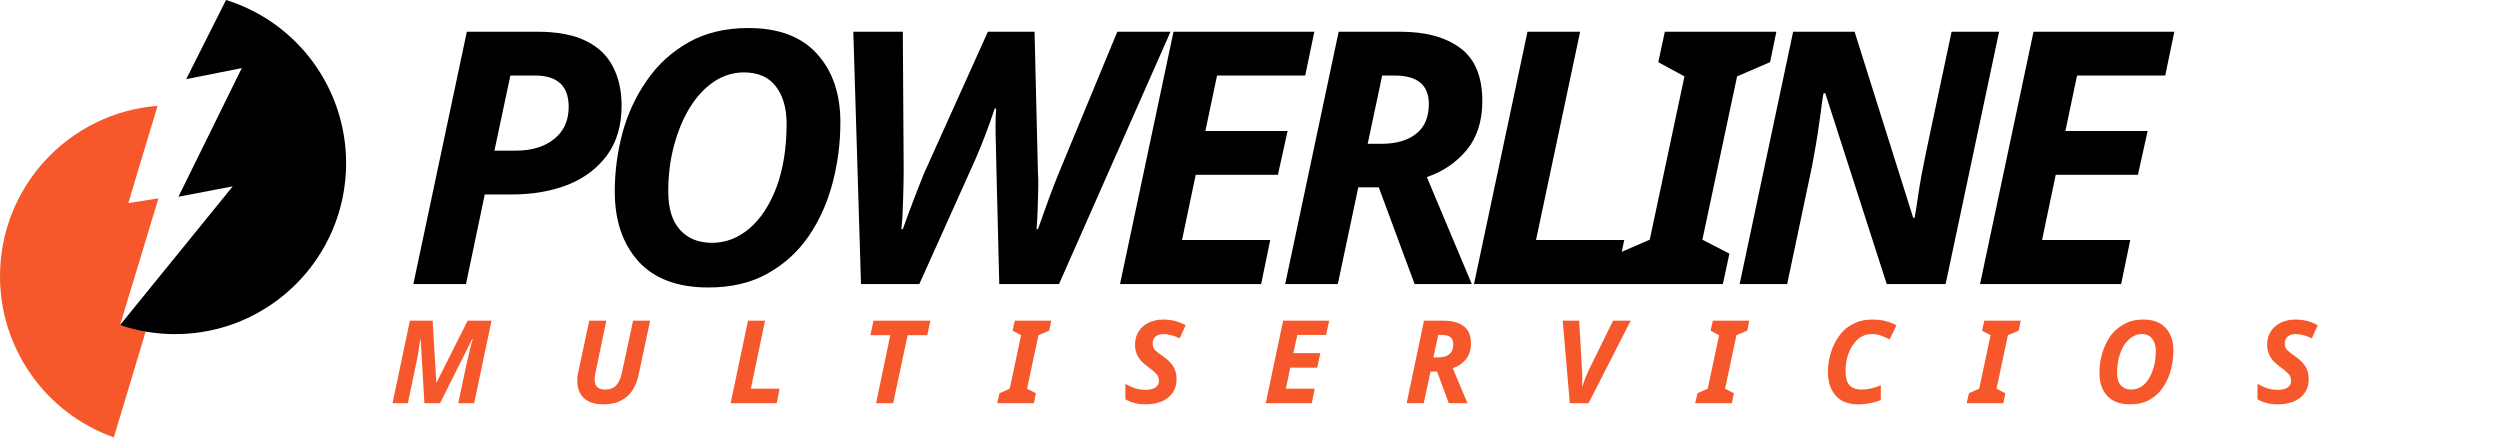
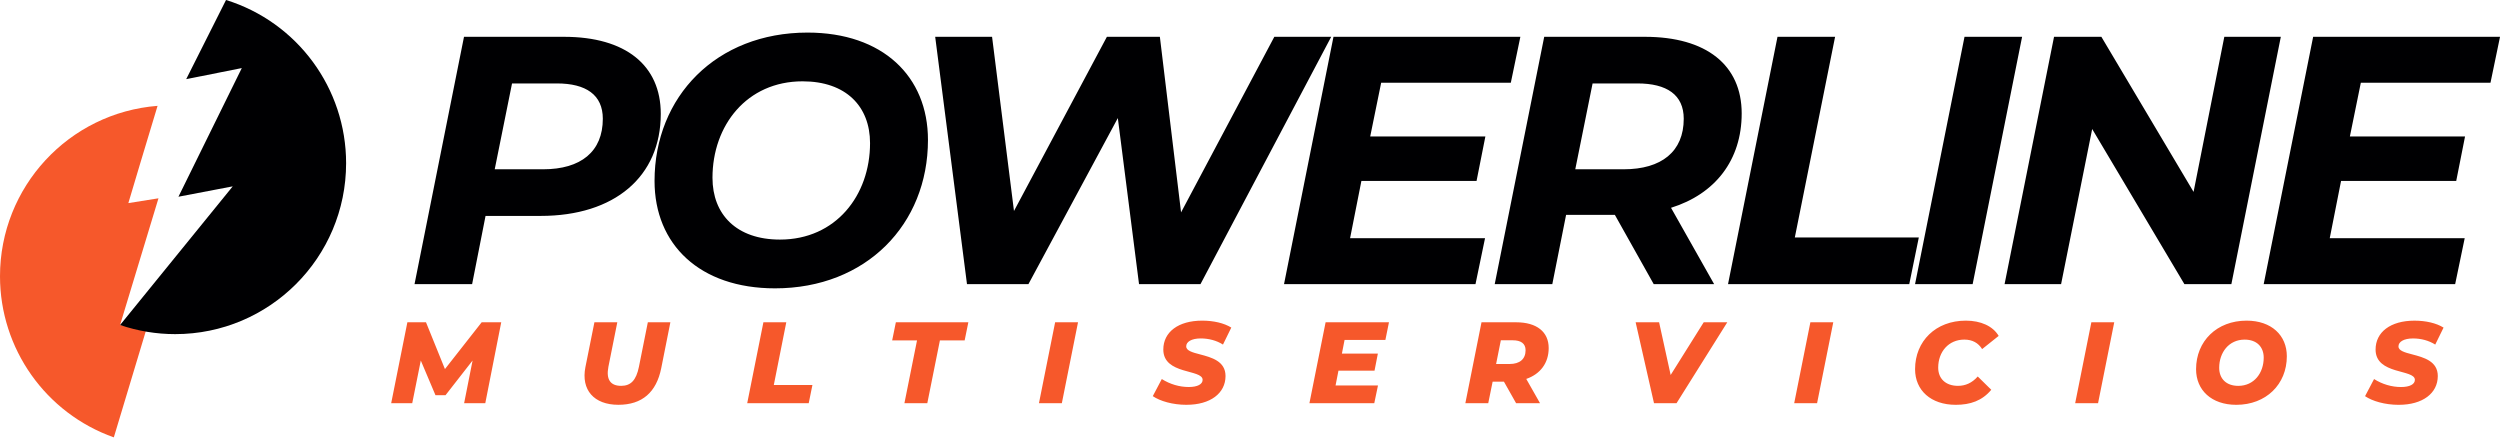
<svg xmlns="http://www.w3.org/2000/svg" width="294.095mm" height="51.452mm" viewBox="0 0 294.095 51.452" version="1.1" id="svg1" xml:space="preserve">
  <defs id="defs1" />
-   <g id="layer3" transform="translate(-262.7312,-387.6146)">
-     <g id="g4-5" transform="matrix(2.141879,0,0,2.141879,-302.45,-2.960126)">
-       <text xml:space="preserve" style="font-size:19.403px;letter-spacing:-1.447px;writing-mode:lr-tb;direction:ltr;fill:#000002;fill-opacity:1;stroke-width:0.265" x="286.076" y="197.955" id="text1-0">
-         <tspan id="tspan1-4" style="font-style:italic;font-variant:normal;font-weight:bold;font-stretch:normal;font-size:19.403px;font-family:Montserrat;-inkscape-font-specification:'Montserrat Bold Italic';font-variant-ligatures:normal;font-variant-caps:normal;font-variant-numeric:normal;font-variant-east-asian:normal;letter-spacing:-1.447px;writing-mode:lr-tb;fill:#000002;fill-opacity:1;stroke-width:0.265" x="286.076" y="197.955">POWERLINE</tspan>
-       </text>
-       <text xml:space="preserve" style="font-size:6.35px;letter-spacing:4.297px;writing-mode:lr-tb;direction:ltr;fill:#f6582b;fill-opacity:1;stroke-width:0.265" x="285.256" y="204.495" id="text1-7-8">
-         <tspan id="tspan1-8-7" style="font-style:italic;font-variant:normal;font-weight:800;font-stretch:normal;font-size:6.35px;font-family:Montserrat;-inkscape-font-specification:'Montserrat, Ultra-Bold Italic';font-variant-ligatures:normal;font-variant-caps:normal;font-variant-numeric:normal;font-variant-east-asian:normal;letter-spacing:4.297px;writing-mode:lr-tb;direction:ltr;fill:#f6582b;fill-opacity:1;stroke-width:0.265" x="285.256" y="204.495">MULTISERVICIOS</tspan>
-       </text>
+   <g id="layer3-2" transform="translate(-262.7312,-387.6146)">
+     <g id="g4-5-3" transform="matrix(2.141879,0,0,2.141879,-302.45,-2.960126)">
+       <path style="font-style:italic;font-weight:bold;font-size:19.403px;font-family:Montserrat;-inkscape-font-specification:'Montserrat Bold Italic';letter-spacing:-1.447px;fill:#000002;stroke-width:0.265" d="m 286.639,197.955 h 3.163 l 0.737,-3.745 h 3.027 c 4.055,0 6.597,-2.154 6.597,-5.607 0,-2.658 -1.921,-4.23 -5.316,-4.23 h -5.491 z m 4.404,-6.306 0.951,-4.715 h 2.464 c 1.591,0 2.522,0.621 2.522,1.94 0,1.804 -1.203,2.775 -3.279,2.775 z m 15.394,6.539 c 5.006,0 8.401,-3.512 8.401,-8.149 0,-3.493 -2.484,-5.898 -6.616,-5.898 -5.006,0 -8.401,3.512 -8.401,8.149 0,3.493 2.484,5.898 6.616,5.898 z m 0.272,-2.678 c -2.387,0 -3.706,-1.378 -3.706,-3.395 0,-2.872 1.882,-5.297 4.948,-5.297 2.387,0 3.706,1.378 3.706,3.395 0,2.872 -1.882,5.297 -4.948,5.297 z m 10.272,2.445 h 3.376 l 4.909,-9.119 1.164,9.119 h 3.376 l 7.179,-13.582 h -3.124 l -5.122,9.643 -1.164,-9.643 h -2.91 l -5.103,9.566 -1.203,-9.566 h -3.124 z m 21.041,-2.522 0.621,-3.143 h 6.325 l 0.485,-2.445 h -6.325 l 0.601,-2.949 h 7.121 l 0.524,-2.522 h -10.264 l -2.716,13.582 h 10.516 l 0.524,-2.522 z m 7.944,2.522 h 3.163 l 0.757,-3.803 h 2.678 l 2.134,3.803 h 3.318 l -2.367,-4.191 c 2.425,-0.757 3.881,-2.619 3.881,-5.181 0,-2.658 -1.94,-4.21 -5.316,-4.21 h -5.53 z m 4.424,-6.306 0.951,-4.715 h 2.464 c 1.61,0 2.542,0.621 2.542,1.94 0,1.804 -1.222,2.775 -3.298,2.775 z m 8.39,6.306 h 9.954 l 0.524,-2.561 h -6.81 l 2.212,-11.021 h -3.163 z m 10.272,0 h 3.163 l 2.716,-13.582 h -3.163 z m 4.917,0 h 3.104 l 1.707,-8.518 5.064,8.518 h 2.581 l 2.716,-13.582 h -3.104 l -1.688,8.518 -5.064,-8.518 h -2.6 z m 17.859,-2.522 0.621,-3.143 h 6.325 l 0.485,-2.445 h -6.325 l 0.601,-2.949 h 7.121 l 0.524,-2.522 h -10.264 l -2.716,13.582 h 10.516 l 0.524,-2.522 z" id="text1-0-7" aria-label="POWERLINE" />
+       <path style="font-style:italic;font-weight:800;font-size:6.35px;font-family:Montserrat;-inkscape-font-specification:'Montserrat, Ultra-Bold Italic';letter-spacing:4.297px;fill:#f6582b;stroke-width:0.265" d="m 285.357,204.495 h 1.156 l 0.47,-2.343 0.806,1.905 h 0.552 l 1.486,-1.905 -0.464,2.343 h 1.162 l 0.876,-4.445 h -1.073 l -2.019,2.572 -1.041,-2.572 h -1.022 z m 12.476,0.089 c 1.308,0 2.089,-0.686 2.356,-2.013 l 0.502,-2.521 h -1.238 l -0.489,2.445 c -0.152,0.749 -0.451,1.048 -0.978,1.048 -0.572,0 -0.838,-0.33 -0.699,-1.048 l 0.489,-2.445 h -1.257 l -0.495,2.464 c -0.248,1.251 0.47,2.07 1.81,2.07 z m 7.078,-0.089 h 3.378 l 0.203,-0.997 h -2.121 l 0.686,-3.448 H 305.8 Z m 8.634,0 h 1.257 l 0.692,-3.448 h 1.359 l 0.203,-0.997 h -3.981 l -0.203,0.997 h 1.365 z m 7.389,0 h 1.257 l 0.889,-4.445 h -1.257 z m 8.107,0.089 c 1.302,0 2.14,-0.629 2.14,-1.581 0,-0.819 -0.775,-1.022 -1.397,-1.187 -0.419,-0.108 -0.768,-0.203 -0.762,-0.445 0,-0.241 0.279,-0.432 0.8,-0.432 0.438,0 0.87,0.114 1.219,0.337 l 0.457,-0.933 c -0.4,-0.248 -0.972,-0.381 -1.6,-0.381 -1.314,0 -2.134,0.629 -2.134,1.587 0,1.397 2.159,1.067 2.159,1.664 0,0.241 -0.279,0.394 -0.762,0.394 -0.508,0 -1.029,-0.152 -1.48,-0.438 l -0.495,0.94 c 0.4,0.273 1.092,0.476 1.854,0.476 z m 8.183,-1.06 0.159,-0.813 h 1.981 l 0.184,-0.94 h -1.975 l 0.146,-0.749 h 2.242 l 0.197,-0.972 h -3.48 l -0.889,4.445 h 3.562 l 0.203,-0.972 z m 7.129,0.972 h 1.257 l 0.241,-1.181 h 0.622 l 0.667,1.181 h 1.314 l -0.756,-1.333 c 0.775,-0.267 1.232,-0.876 1.232,-1.695 0,-0.889 -0.654,-1.416 -1.791,-1.416 h -1.899 z m 1.689,-2.153 0.26,-1.302 h 0.66 c 0.432,0 0.699,0.171 0.699,0.546 0,0.489 -0.324,0.756 -0.876,0.756 z m 8.672,2.153 h 1.238 l 2.788,-4.445 h -1.295 l -1.816,2.896 -0.635,-2.896 h -1.289 z m 7.7,0 h 1.257 l 0.889,-4.445 h -1.257 z m 8.875,0.089 c 0.794,0 1.448,-0.222 1.949,-0.826 l -0.743,-0.73 c -0.318,0.362 -0.686,0.514 -1.086,0.514 -0.679,0 -1.086,-0.4 -1.086,-0.997 0,-0.876 0.572,-1.543 1.435,-1.543 0.445,0 0.768,0.184 0.978,0.521 l 0.908,-0.724 c -0.318,-0.54 -0.984,-0.838 -1.803,-0.838 -1.651,0 -2.788,1.124 -2.788,2.667 0,1.162 0.87,1.956 2.235,1.956 z m 6.557,-0.089 h 1.257 l 0.889,-4.445 h -1.257 z m 8.85,0.089 c 1.632,0 2.775,-1.124 2.775,-2.667 0,-1.149 -0.845,-1.956 -2.21,-1.956 -1.632,0 -2.775,1.124 -2.775,2.667 0,1.149 0.845,1.956 2.21,1.956 z m 0.108,-1.041 c -0.667,0 -1.048,-0.4 -1.048,-0.991 0,-0.838 0.527,-1.549 1.397,-1.549 0.667,0 1.048,0.4 1.048,0.991 0,0.838 -0.527,1.549 -1.397,1.549 z m 8.818,1.041 c 1.302,0 2.14,-0.629 2.14,-1.581 0,-0.819 -0.775,-1.022 -1.397,-1.187 -0.419,-0.108 -0.768,-0.203 -0.762,-0.445 0,-0.241 0.279,-0.432 0.8,-0.432 0.438,0 0.87,0.114 1.219,0.337 l 0.457,-0.933 c -0.4,-0.248 -0.972,-0.381 -1.6,-0.381 -1.314,0 -2.134,0.629 -2.134,1.587 0,1.397 2.159,1.067 2.159,1.664 0,0.241 -0.279,0.394 -0.762,0.394 -0.508,0 -1.029,-0.152 -1.48,-0.438 l -0.495,0.94 c 0.4,0.273 1.092,0.476 1.854,0.476 z" id="text1-7-8-9" aria-label="MULTISERVICIOS" />
    </g>
-     <g id="g3-1" style="display:inline;fill:#f6582b;fill-opacity:1" transform="translate(24.75715,271.4392)">
-       <path id="path3-7" style="fill:#f6582b;fill-opacity:1;stroke-width:0.296" d="m 256.511,128.626 c -10.464,0.82 -18.537,9.551 -18.537,20.047 -5e-5,8.516 5.364,16.108 13.39,18.953 l 3.841,-12.754 -3.106,-0.464 4.518,-14.905 -3.544,0.565 c 0,0 2.65,-8.891 3.438,-11.444 z" />
-       <path id="path3-8-2" style="fill:#000002;fill-opacity:1;stroke-width:0.296" d="m 264.563,116.175 -4.684,9.311 6.54,-1.302 -7.453,15.134 6.387,-1.22 -13.253,16.311 a 20.109,20.109 0 0 0 6.48,1.072 20.109,20.109 0 0 0 20.109,-20.109 20.109,20.109 0 0 0 -14.125,-19.198 z" />
+     <g id="g3-1-2" style="display:inline;fill:#f6582b;fill-opacity:1" transform="translate(24.75715,271.4392)">
+       <path id="path3-7-8" style="fill:#f6582b;fill-opacity:1;stroke-width:0.296" d="m 256.511,128.626 c -10.464,0.82 -18.537,9.551 -18.537,20.047 -5e-5,8.516 5.364,16.108 13.39,18.953 l 3.841,-12.754 -3.106,-0.464 4.518,-14.905 -3.544,0.565 c 0,0 2.65,-8.891 3.438,-11.444 z" />
+       <path id="path3-8-2-9" style="fill:#000002;fill-opacity:1;stroke-width:0.296" d="m 264.563,116.175 -4.684,9.311 6.54,-1.302 -7.453,15.134 6.387,-1.22 -13.253,16.311 a 20.109,20.109 0 0 0 6.48,1.072 20.109,20.109 0 0 0 20.109,-20.109 20.109,20.109 0 0 0 -14.125,-19.198 z" />
    </g>
  </g>
</svg>
